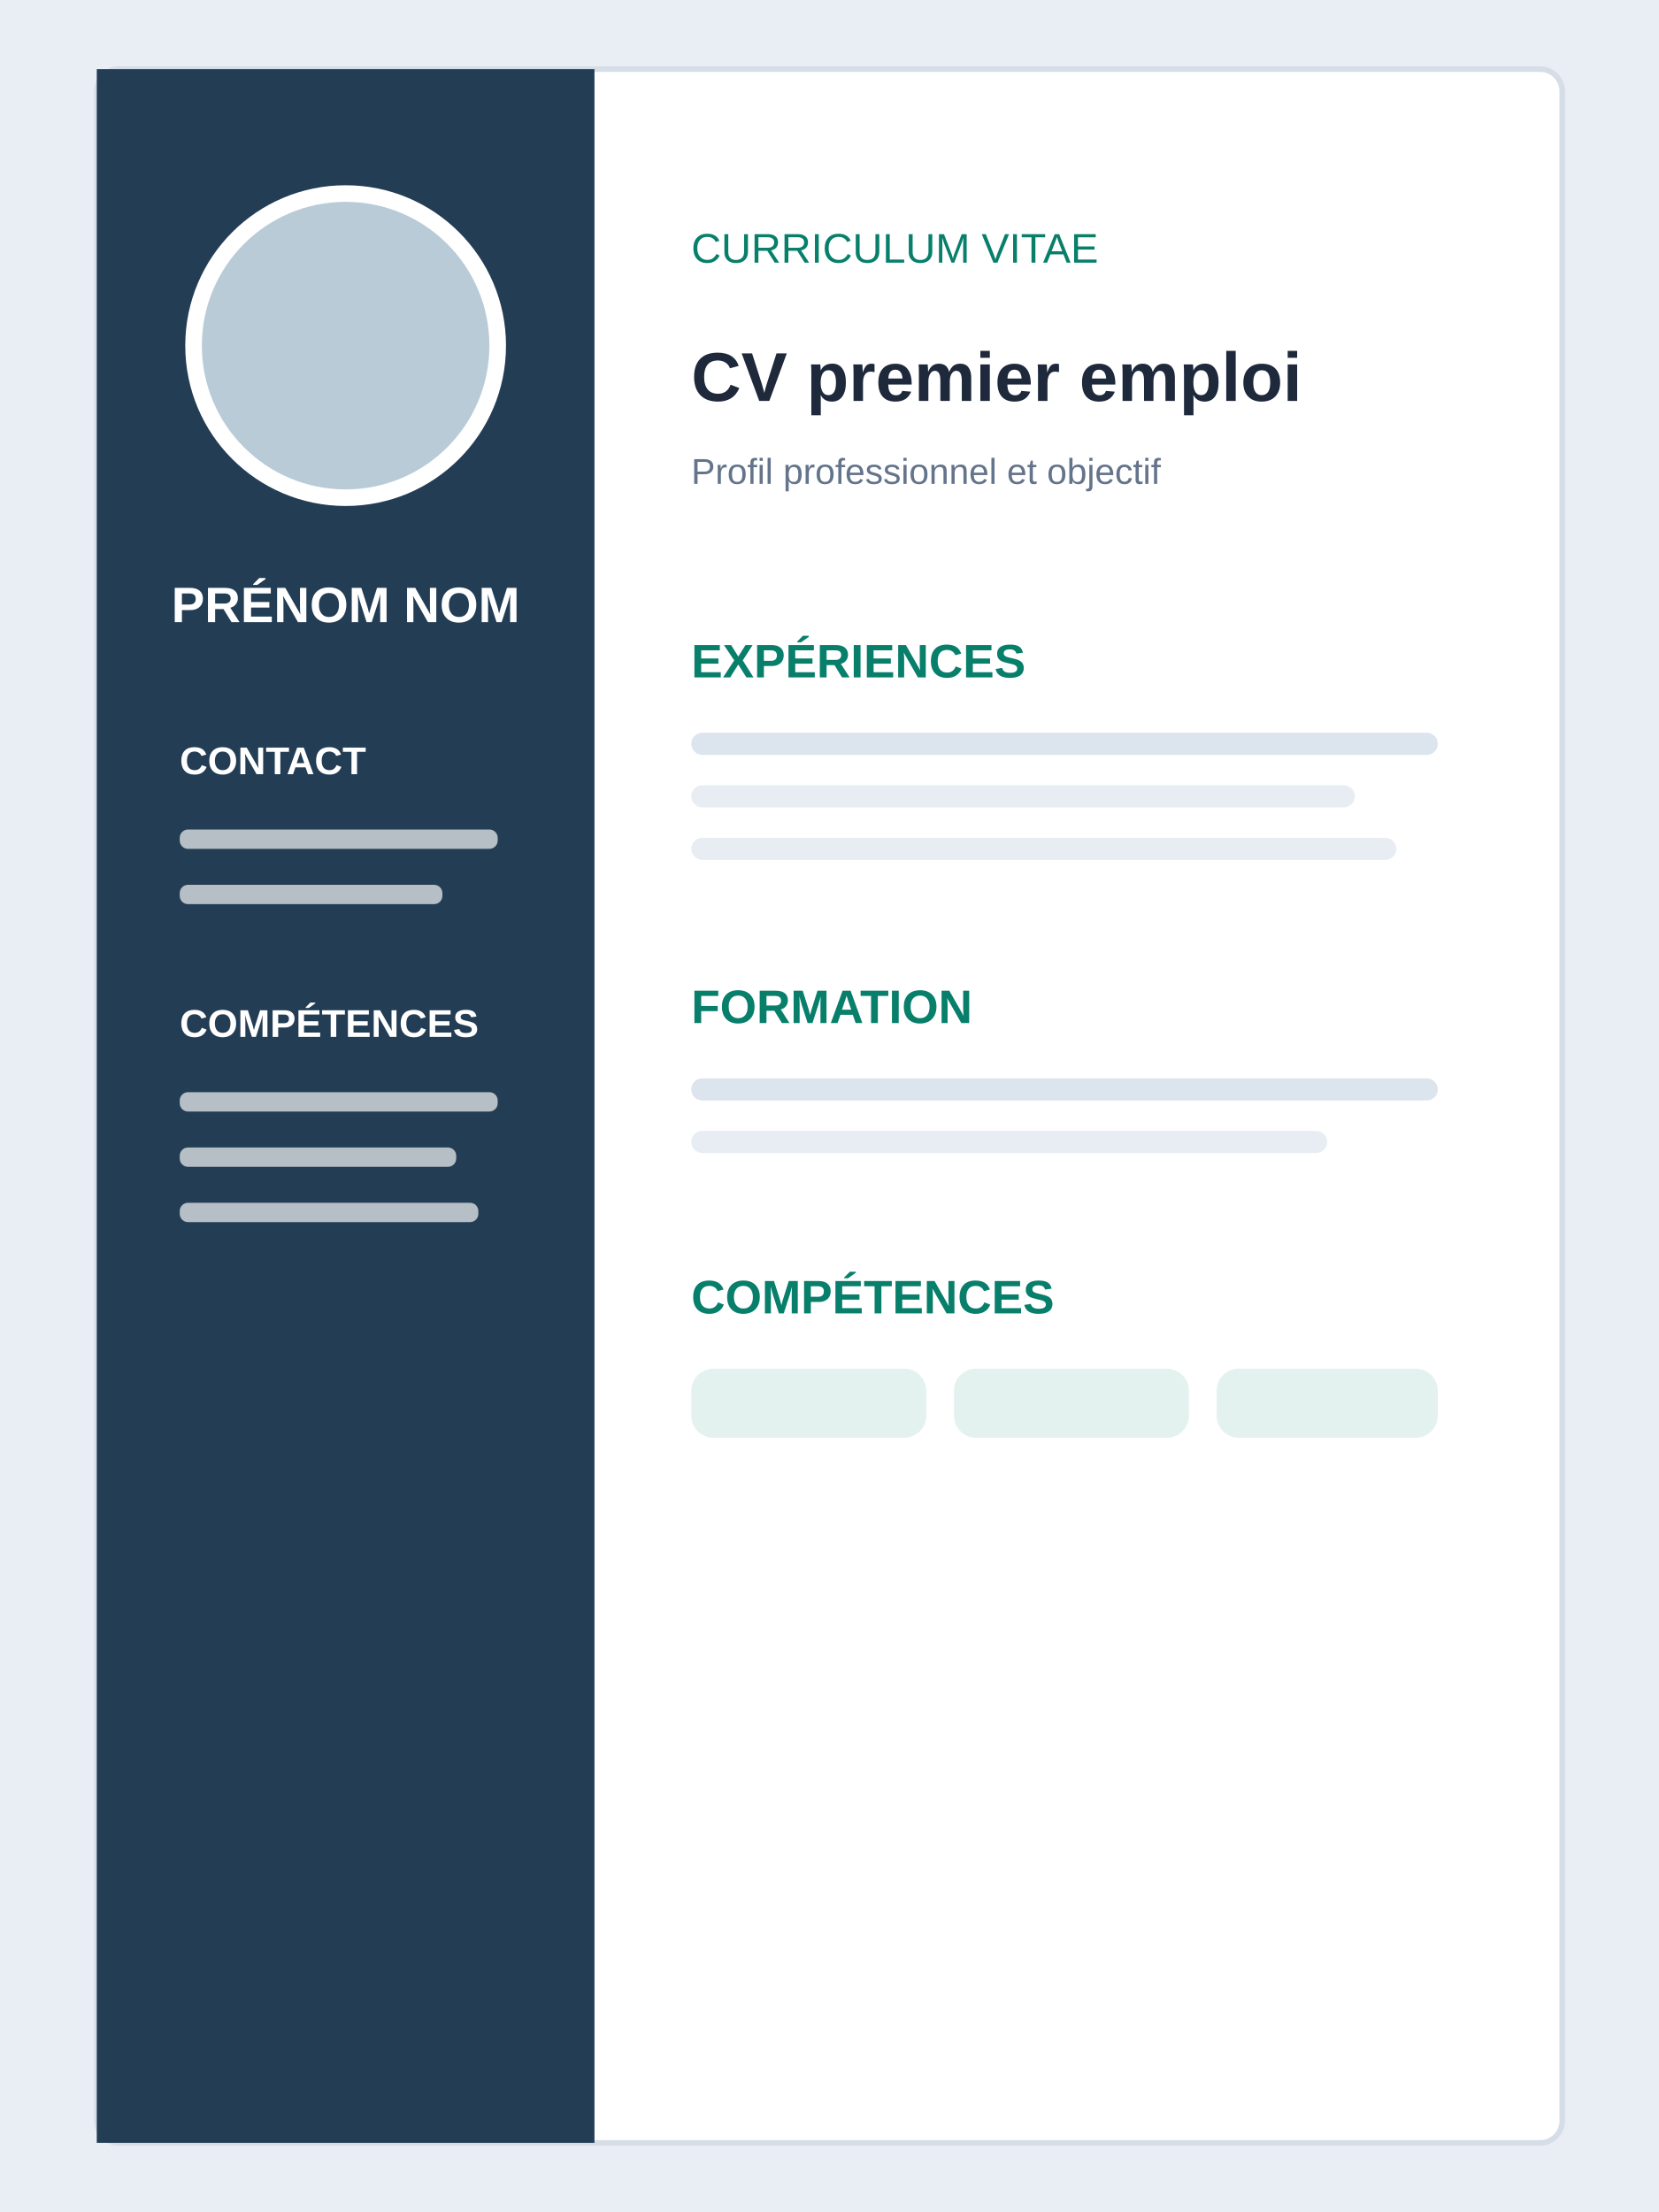
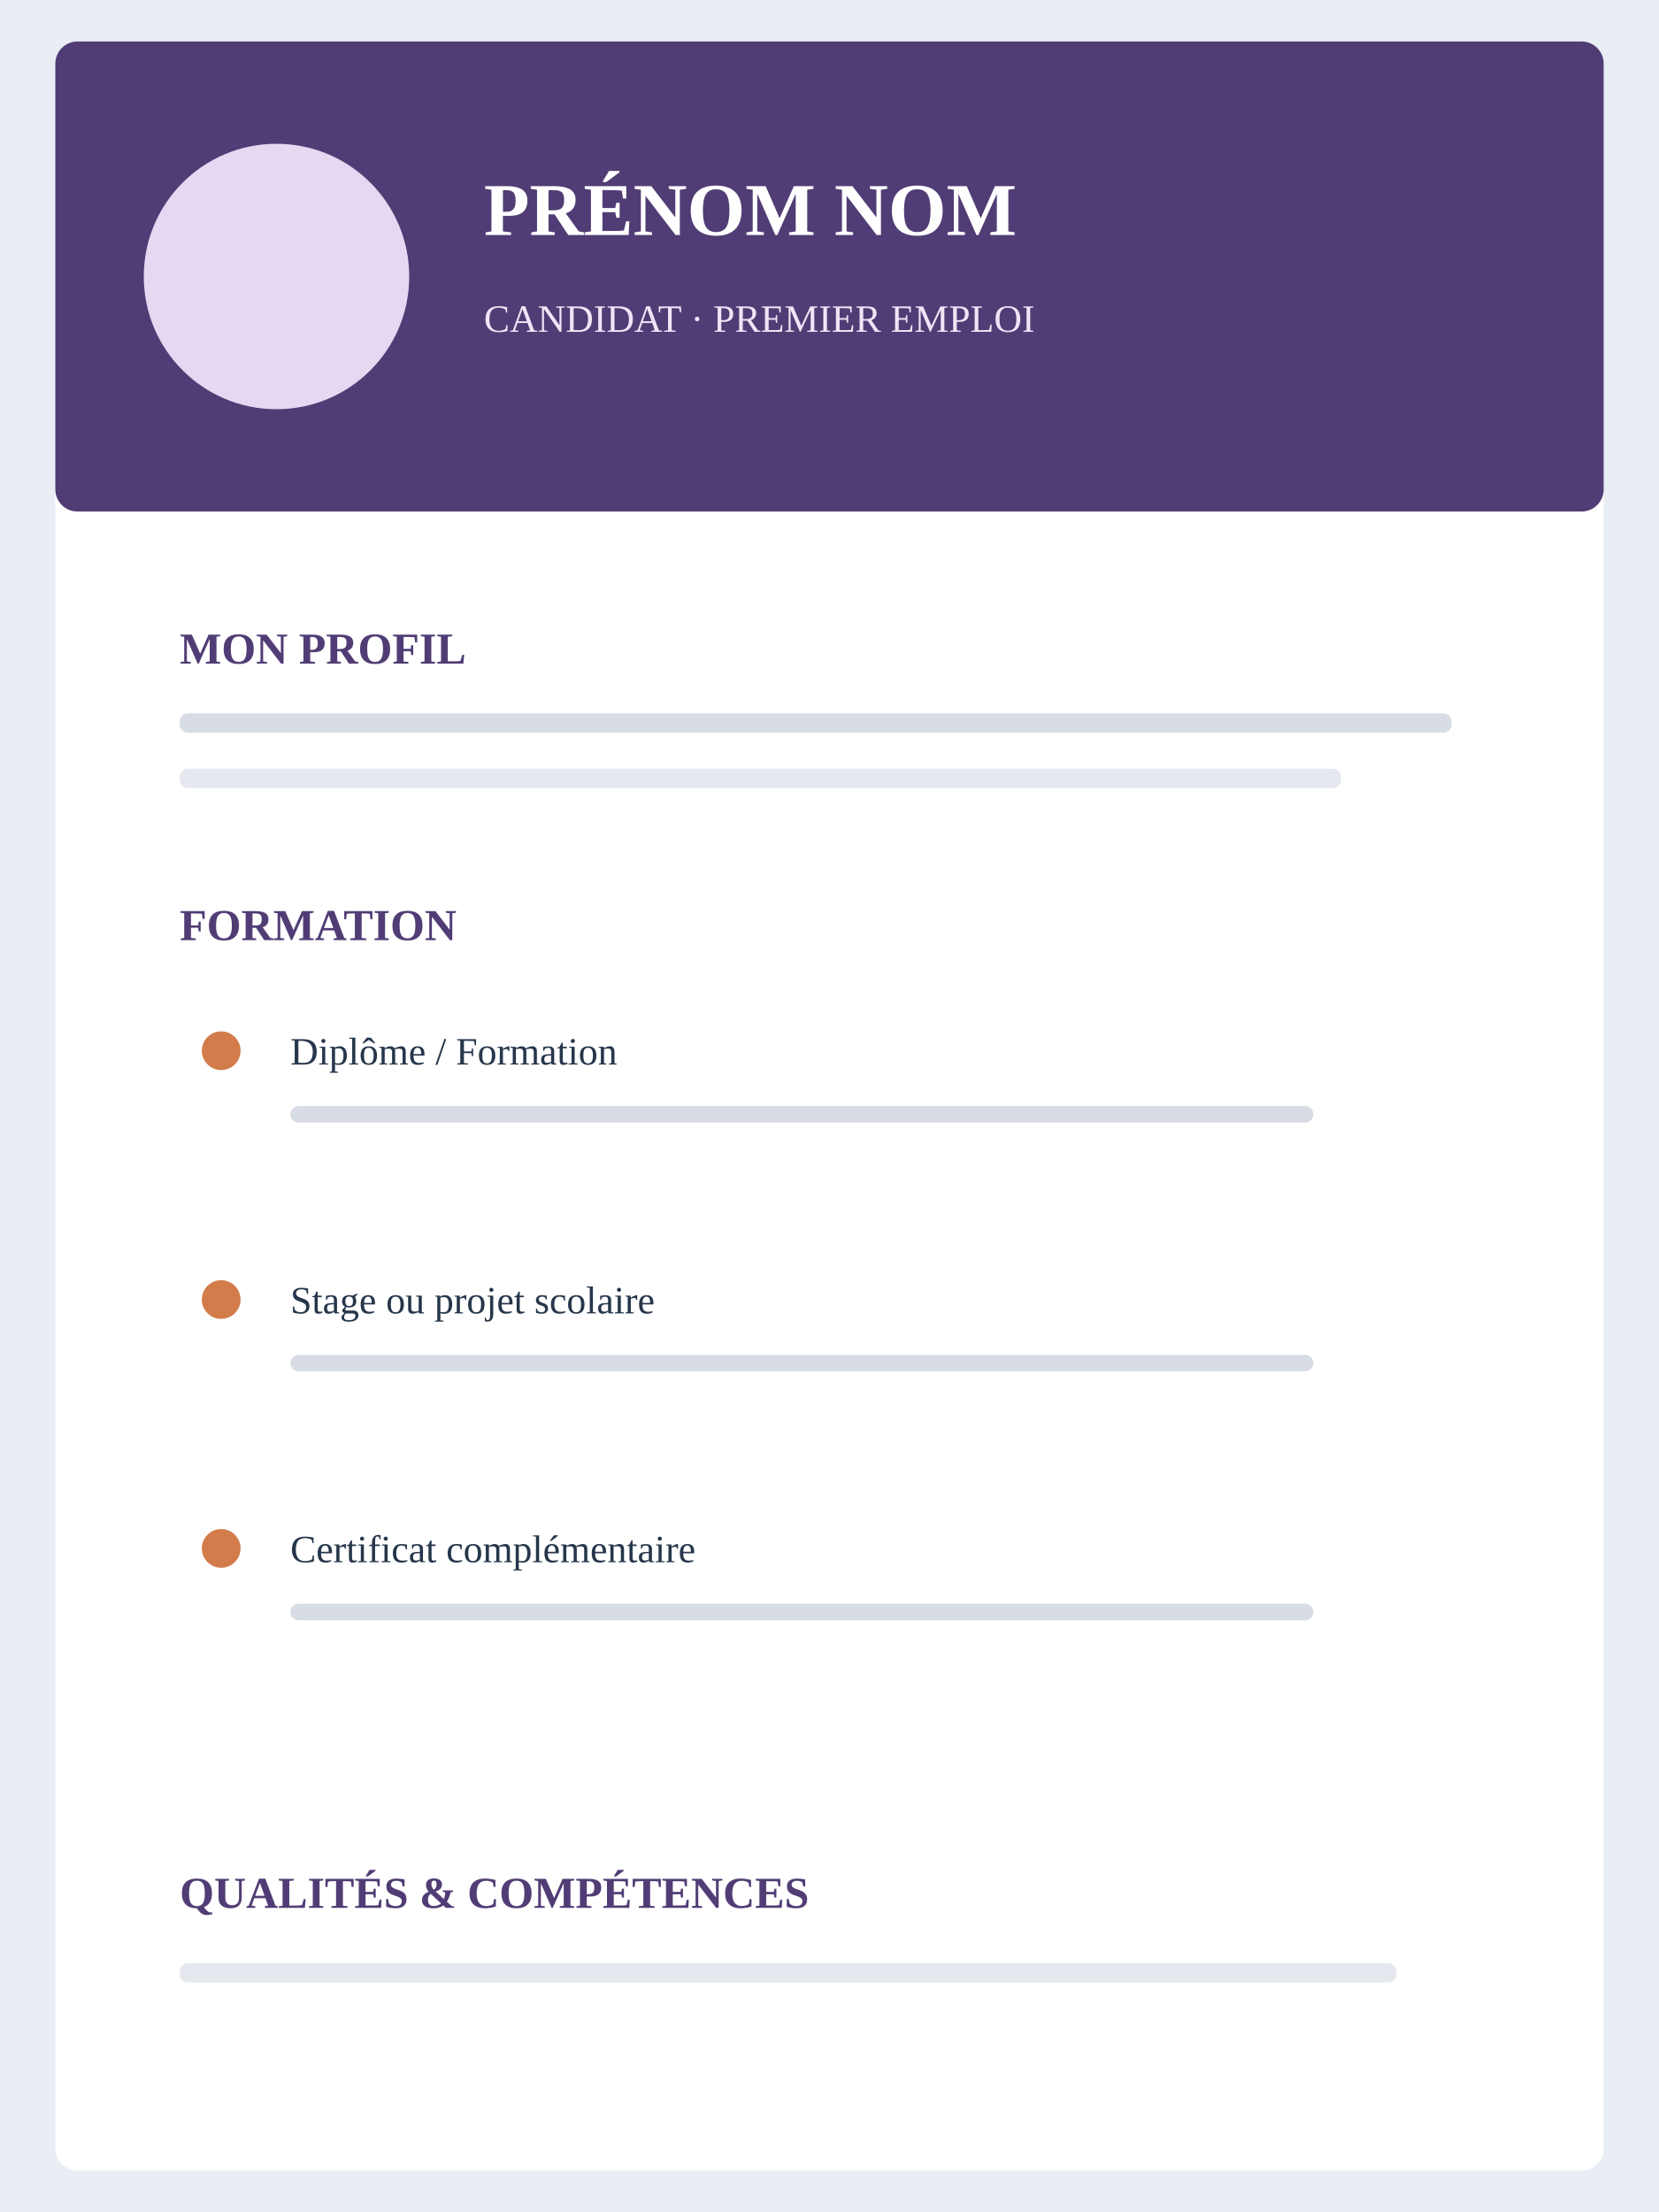
<svg xmlns="http://www.w3.org/2000/svg" width="600" height="800" viewBox="0 0 600 800">
  <rect width="600" height="800" fill="#e9eef5" />
-   <rect x="35" y="25" width="530" height="750" rx="8" fill="#fff" stroke="#d5dde7" stroke-width="2" />
-   <rect x="35" y="25" width="180" height="750" fill="#233d55" />
-   <circle cx="125" cy="125" r="55" fill="#b9cbd7" stroke="#fff" stroke-width="6" />
-   <text x="125" y="225" text-anchor="middle" font-family="Arial" font-size="18" font-weight="bold" fill="#fff">PRÉNOM NOM</text>
-   <text x="65" y="280" font-family="Arial" font-size="14" font-weight="bold" fill="#fff">CONTACT</text>
-   <rect x="65" y="300" width="115" height="7" rx="3" fill="#ffffffaa" />
-   <rect x="65" y="320" width="95" height="7" rx="3" fill="#ffffffaa" />
-   <text x="65" y="375" font-family="Arial" font-size="14" font-weight="bold" fill="#fff">COMPÉTENCES</text>
-   <rect x="65" y="395" width="115" height="7" rx="3" fill="#ffffffaa" />
-   <rect x="65" y="415" width="100" height="7" rx="3" fill="#ffffffaa" />
-   <rect x="65" y="435" width="108" height="7" rx="3" fill="#ffffffaa" />
-   <text x="250" y="95" font-family="Arial" font-size="15" fill="#087f6b">CURRICULUM VITAE</text>
-   <text x="250" y="145" font-family="Arial" font-size="25" font-weight="bold" fill="#1e293b">CV premier emploi</text>
-   <text x="250" y="175" font-family="Arial" font-size="13" fill="#64748b">Profil professionnel et objectif</text>
-   <text x="250" y="245" font-family="Arial" font-size="17" font-weight="bold" fill="#087f6b">EXPÉRIENCES</text>
-   <rect x="250" y="265" width="270" height="8" rx="4" fill="#dce4ed" />
-   <rect x="250" y="284" width="240" height="8" rx="4" fill="#e7edf3" />
-   <rect x="250" y="303" width="255" height="8" rx="4" fill="#e7edf3" />
-   <text x="250" y="370" font-family="Arial" font-size="17" font-weight="bold" fill="#087f6b">FORMATION</text>
-   <rect x="250" y="390" width="270" height="8" rx="4" fill="#dce4ed" />
-   <rect x="250" y="409" width="230" height="8" rx="4" fill="#e7edf3" />
-   <text x="250" y="475" font-family="Arial" font-size="17" font-weight="bold" fill="#087f6b">COMPÉTENCES</text>
-   <rect x="250" y="495" width="85" height="25" rx="8" fill="#e4f2ef" />
-   <rect x="345" y="495" width="85" height="25" rx="8" fill="#e4f2ef" />
-   <rect x="440" y="495" width="80" height="25" rx="8" fill="#e4f2ef" />
+   <rect x="20" y="15" width="560" height="770" rx="8" fill="white" />
+   <rect x="20" y="15" width="560" height="170" rx="8" fill="#513d75" />
+   <circle cx="100" cy="100" r="48" fill="#e5d8f2" />
+   <text x="175" y="85" font-size="27" font-weight="bold" fill="white">PRÉNOM NOM</text>
+   <text x="175" y="120" font-size="14" fill="#eee6f7">CANDIDAT · PREMIER EMPLOI</text>
+   <text x="65" y="240" font-size="16" font-weight="bold" fill="#513d75">MON PROFIL</text>
+   <rect x="65" y="258" width="460" height="7" rx="3" fill="#d8dce5" />
+   <rect x="65" y="278" width="420" height="7" rx="3" fill="#e5e8ee" />
+   <text x="65" y="340" font-size="16" font-weight="bold" fill="#513d75">FORMATION</text>
+   <circle cx="80" cy="380" r="7" fill="#d17c4a" />
+   <text x="105" y="385" font-size="14" fill="#26364b">Diplôme / Formation</text>
+   <rect x="105" y="400" width="370" height="6" rx="3" fill="#d8dce5" />
+   <circle cx="80" cy="470" r="7" fill="#d17c4a" />
+   <text x="105" y="475" font-size="14" fill="#26364b">Stage ou projet scolaire</text>
+   <rect x="105" y="490" width="370" height="6" rx="3" fill="#d8dce5" />
+   <circle cx="80" cy="560" r="7" fill="#d17c4a" />
+   <text x="105" y="565" font-size="14" fill="#26364b">Certificat complémentaire</text>
+   <rect x="105" y="580" width="370" height="6" rx="3" fill="#d8dce5" />
+   <text x="65" y="690" font-size="16" font-weight="bold" fill="#513d75">QUALITÉS &amp; COMPÉTENCES</text>
+   <rect x="65" y="710" width="440" height="7" rx="3" fill="#e5e8ee" />
</svg>
